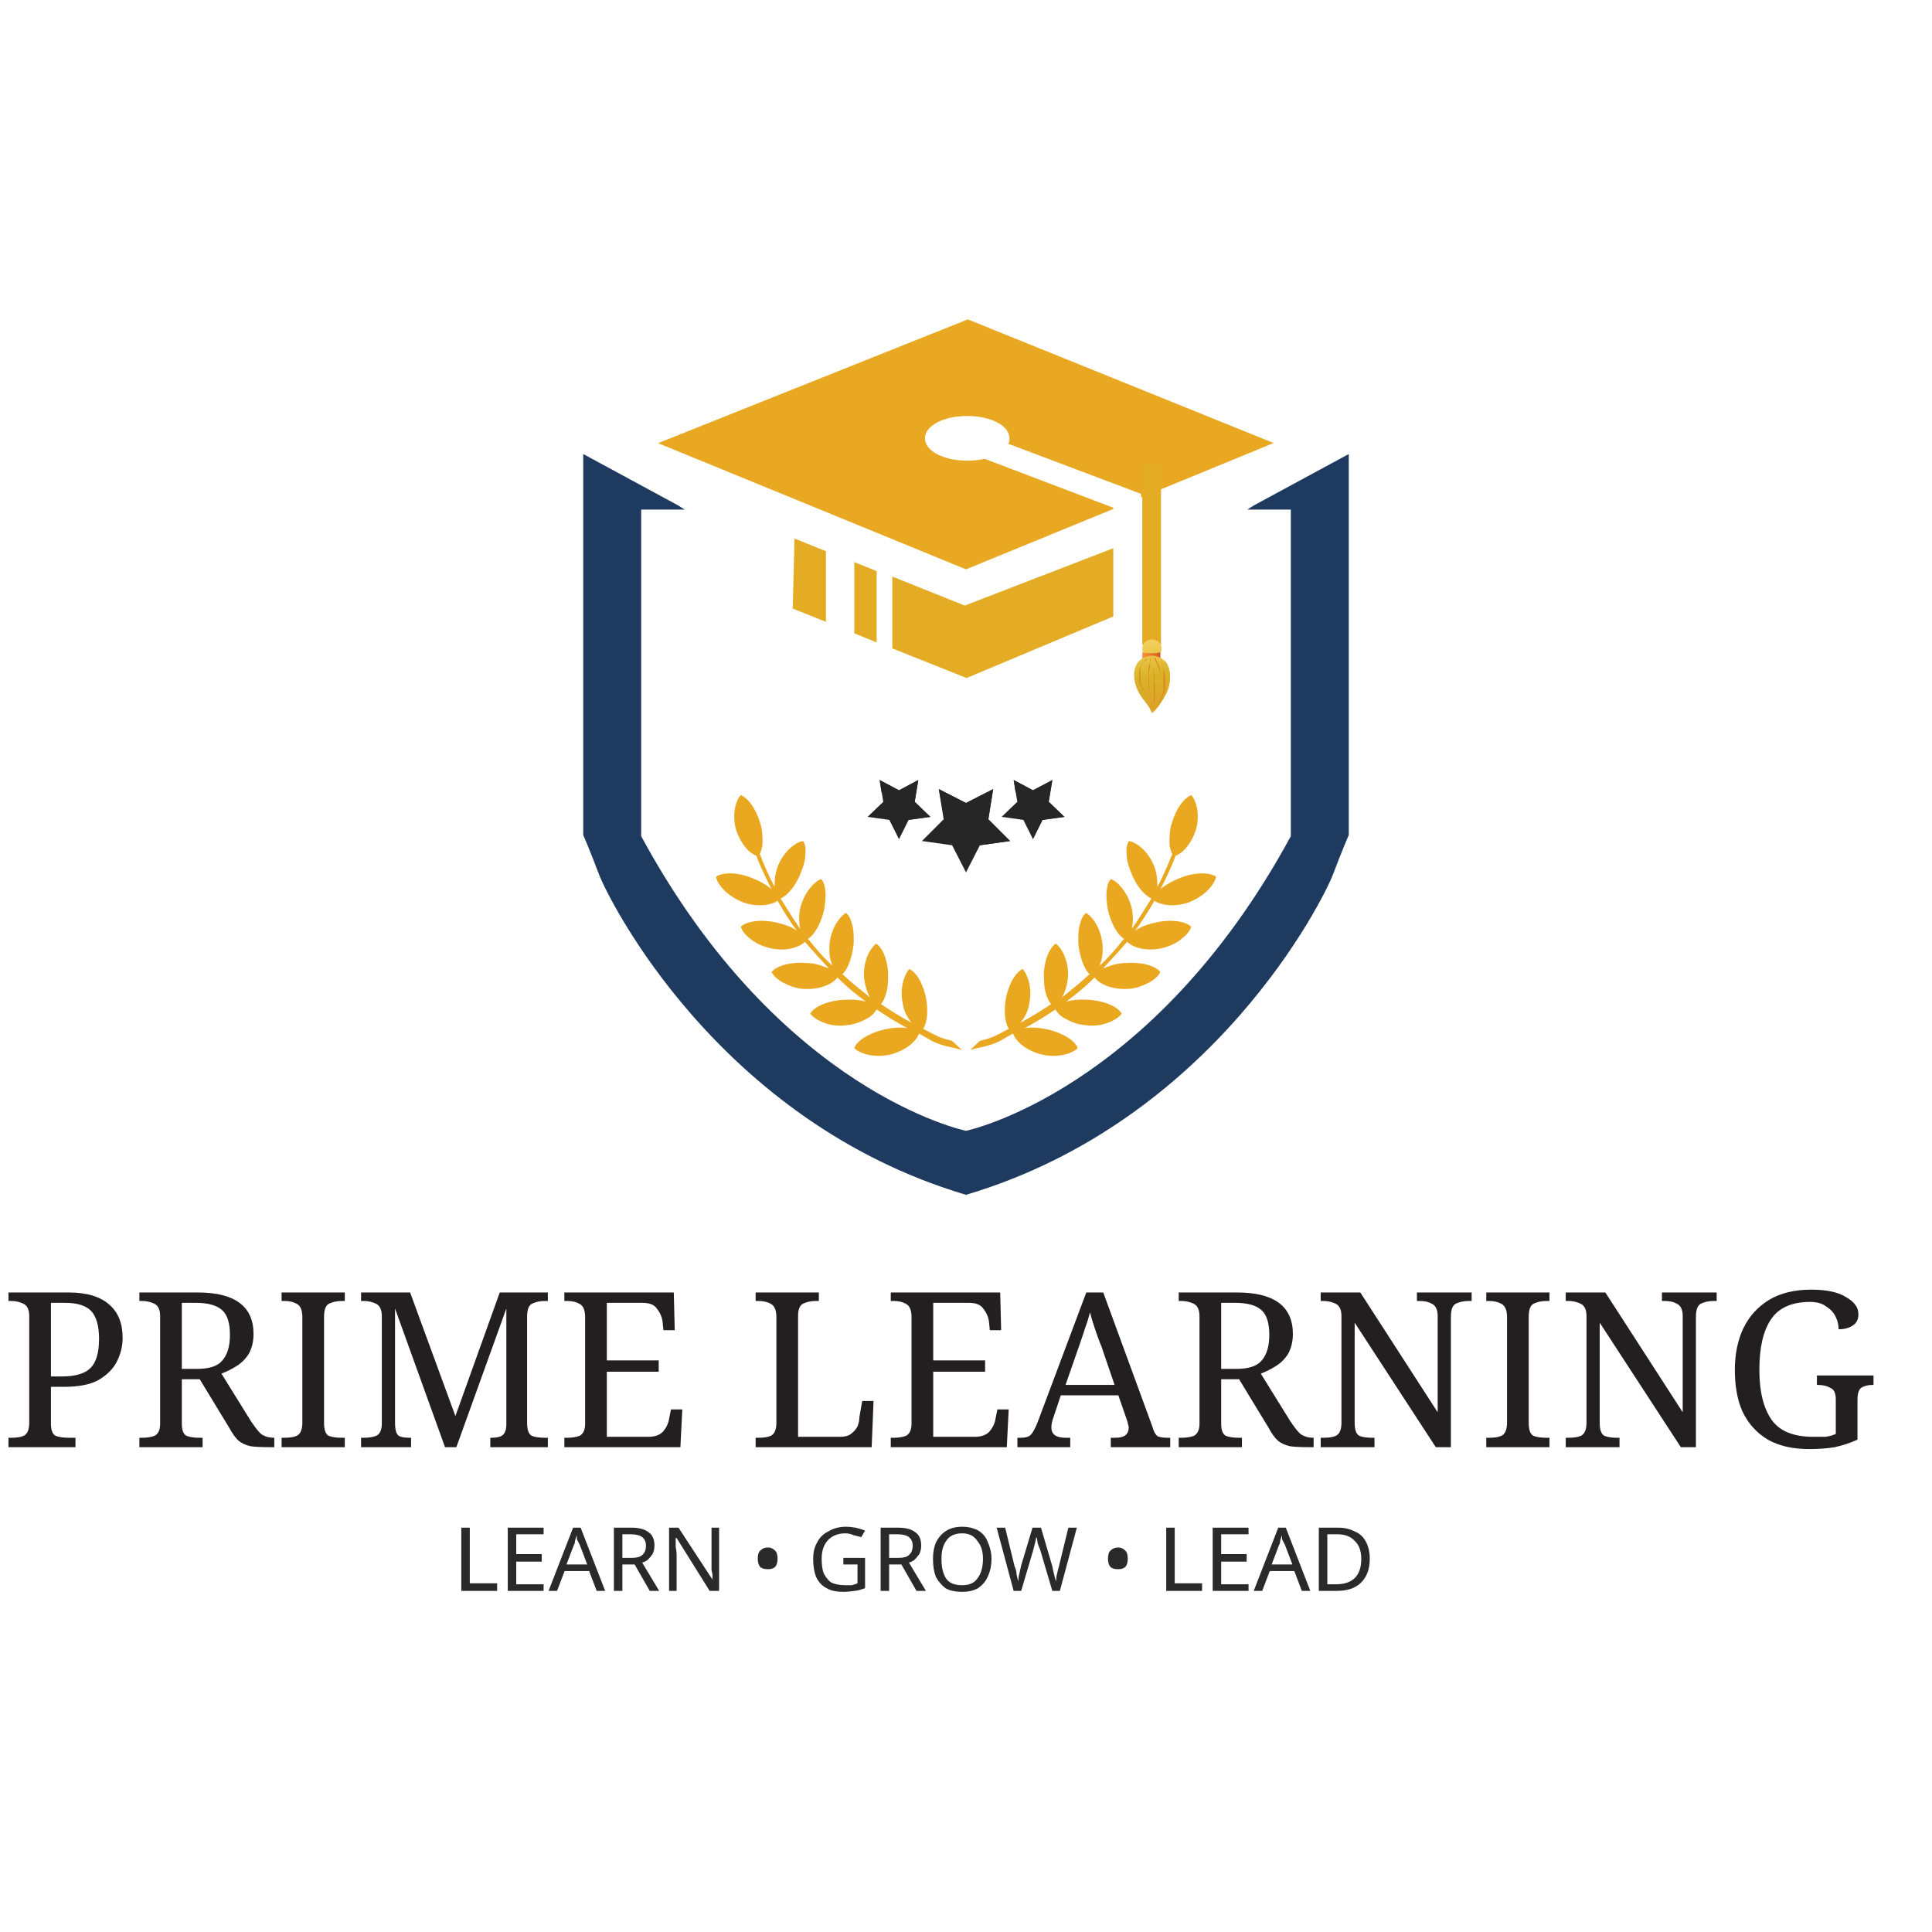
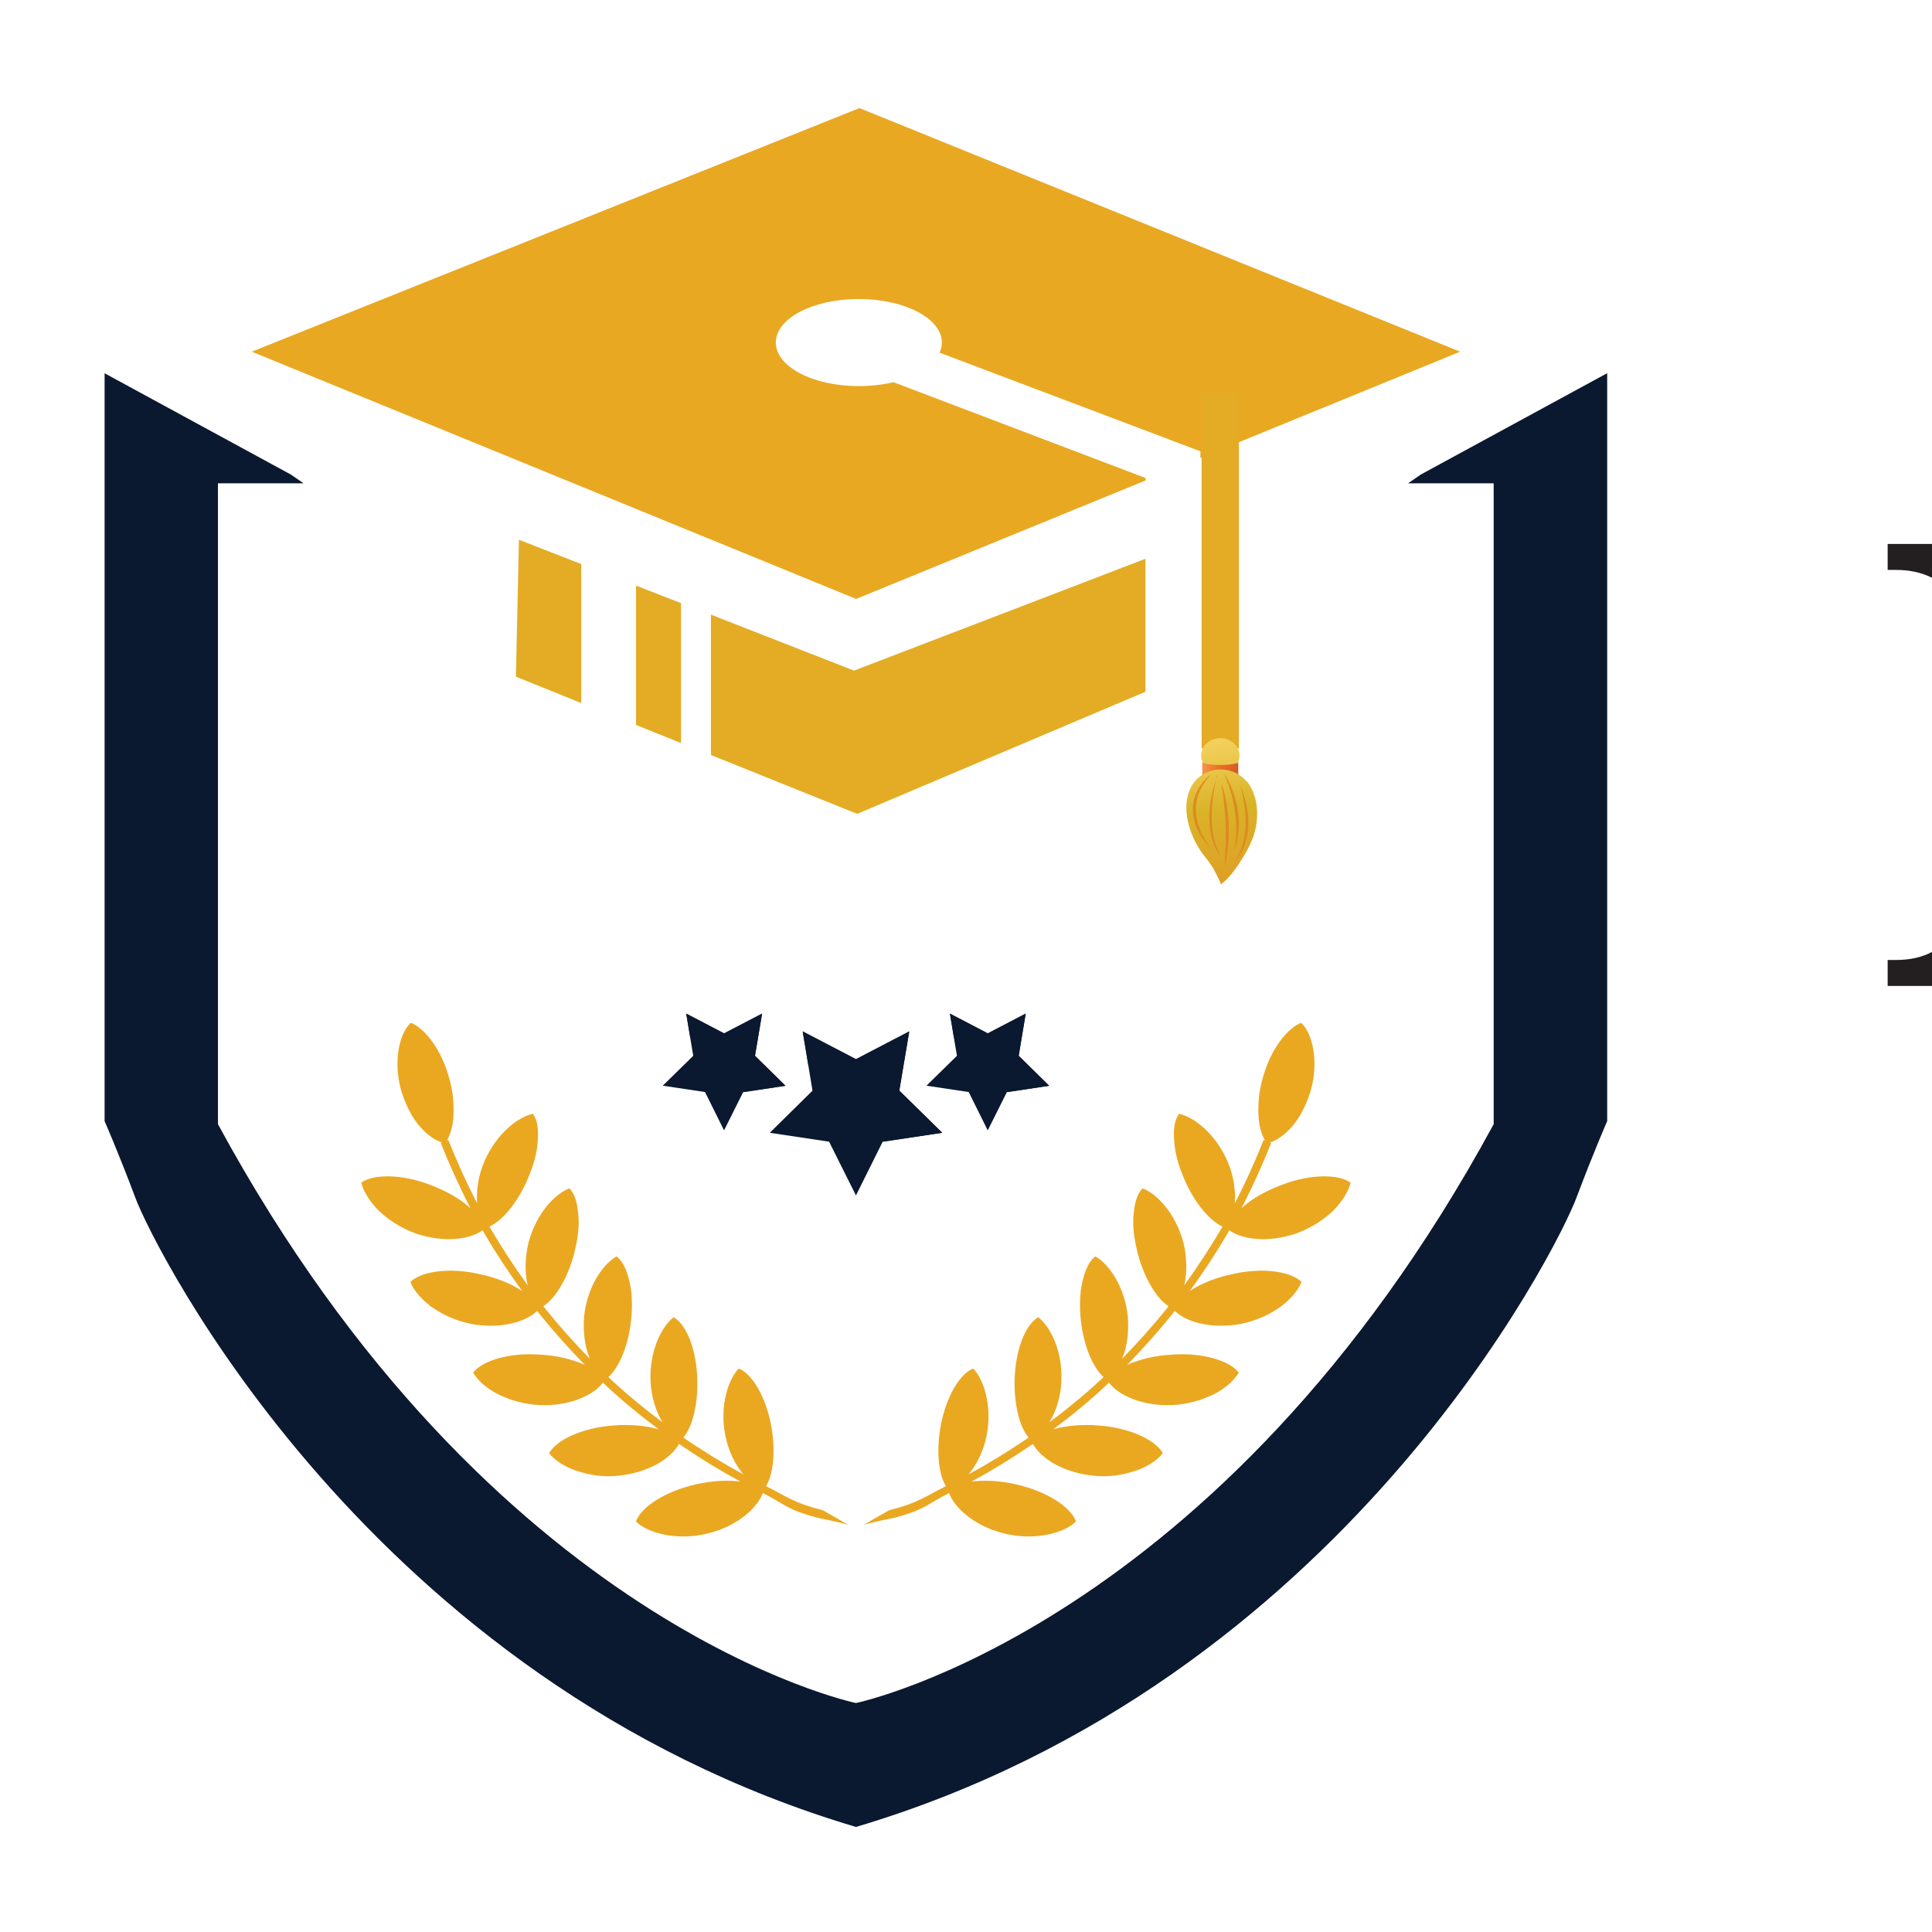
- <svg xmlns="http://www.w3.org/2000/svg" xmlns:xlink="http://www.w3.org/1999/xlink" version="1.1" viewBox="0 0 32 32">
+ <svg xmlns="http://www.w3.org/2000/svg" xmlns:xlink="http://www.w3.org/1999/xlink" version="1.1" viewBox="12 88 128 128">
  <defs>
    <style>
      .st0 {
+         fill: url(#linear-gradient2);
+       }
+ 
+       .st1, .st2 {
+         fill: #fbe8ae;
+       }
+ 
+       .st1, .st3 {
+         font-family: Georgia, Georgia;
+         font-size: 41.01px;
+       }
+ 
+       .st4, .st5 {
+         font-family: Montserrat-Regular, Montserrat;
+         font-size: 23.04px;
+       }
+ 
+       .st4, .st3 {
+         fill: #231f20;
+       }
+ 
+       .st6 {
        fill: #eaa821;
      }

-       .st1 {
+       .st7 {
+         fill: #0a192f;
+       }
+ 
+       .st8 {
        fill: url(#linear-gradient1);
      }

-       .st2 {
-         fill: #262626;
-       }
- 
-       .st3 {
-         fill: #231f20;
-         font-family: Georgia, Georgia;
-         font-size: 3.59px;
-       }
- 
-       .st4 {
-         fill: #1f3a5f;
-       }
- 
-       .st5 {
+       .st9 {
        isolation: isolate;
      }

-       .st6 {
+       .st10 {
+         fill: url(#Orange1);
+       }
+ 
+       .st5, .st11 {
+         fill: #e0b457;
+       }
+ 
+       .st12 {
        fill: #e4ab24;
      }

-       .st7 {
-         fill: #2a2a2a;
-         font-family: Montserrat-Regular, Montserrat;
-         font-size: 1.47px;
-       }
- 
-       .st8 {
+       .st13 {
+         fill: url(#linear-gradient3);
+       }
+ 
+       .st14 {
        fill: #f68c1f;
        mix-blend-mode: darken;
      }

-       .st9 {
+       .st15 {
        fill: #e9a822;
      }

-       .st10 {
+       .st16 {
+         fill: #fce9af;
+       }
+ 
+       .st17 {
        fill: url(#Orange);
      }

-       .st11 {
+       .st18 {
        fill: #e3ac24;
      }

-       .st12 {
+       .st19 {
        fill: url(#linear-gradient);
      }
    </style>
-     <linearGradient id="linear-gradient" x1="18.96" y1="10.18" x2="19.4" y2="12.29" gradientUnits="userSpaceOnUse">
+     <linearGradient id="linear-gradient" x1="91.92" y1="133.61" x2="95.38" y2="150.21" gradientUnits="userSpaceOnUse">
      <stop offset="0" stop-color="#e38b25" />
      <stop offset=".07" stop-color="#e9a73b" />
      <stop offset=".16" stop-color="#f0c452" />
      <stop offset=".21" stop-color="#f3d05b" />
      <stop offset=".32" stop-color="#e9c547" />
      <stop offset=".47" stop-color="#dab328" />
      <stop offset=".75" stop-color="#dea026" />
      <stop offset="1" stop-color="#e38b25" />
    </linearGradient>
-     <linearGradient id="Orange" x1="18.92" y1="10.86" x2="19.23" y2="10.86" gradientUnits="userSpaceOnUse">
+     <linearGradient id="Orange" x1="91.65" y1="138.98" x2="94.04" y2="138.98" gradientUnits="userSpaceOnUse">
      <stop offset="0" stop-color="#f2954d" />
      <stop offset=".5" stop-color="#eb6f24" />
      <stop offset="1" stop-color="#d15a27" />
    </linearGradient>
-     <linearGradient id="linear-gradient1" x1="18.87" y1="10.2" x2="19.31" y2="12.3" xlink:href="#linear-gradient" />
+     <linearGradient id="linear-gradient1" x1="91.28" y1="133.75" x2="94.73" y2="150.3" xlink:href="#linear-gradient" />
+     <linearGradient id="linear-gradient2" x1="778.43" y1="263.9" x2="781.9" y2="280.51" xlink:href="#linear-gradient" />
+     <linearGradient id="Orange1" data-name="Orange" x1="778.16" y1="269.27" x2="780.55" y2="269.27" xlink:href="#Orange" />
+     <linearGradient id="linear-gradient3" x1="777.79" y1="264.04" x2="781.25" y2="280.59" xlink:href="#linear-gradient" />
  </defs>
-   <g class="st5">
+   <g class="st9">
    <g id="Layer_1">
      <g>
+         <text class="st3" transform="translate(135.5 153.32)">
+           <tspan x="0" y="0">PRIME LEARNING</tspan>
+         </text>
+         <text class="st4" transform="translate(185.15 189.55)">
+           <tspan x="0" y="0">LEARN • GROW • LEAD</tspan>
+         </text>
        <g>
-           <path class="st0" d="M15.93,17.39c-.11-.03-.25-.06-.25-.06.03,0,0,0,0,0-.26-.07-.28-.12-.46-.21-.04.12-.2.27-.45.34-.27.07-.52,0-.62-.1.04-.12.24-.25.5-.31.14-.03.28-.04.38-.02-.17-.09-.33-.19-.48-.29h0s0,0,0,0c0,0-.02-.01-.03-.02h0s0,0,0,0c-.03.05-.08.11-.16.15-.09.05-.2.1-.34.11-.14.02-.27,0-.37-.04-.11-.04-.18-.09-.23-.15.06-.11.27-.21.54-.23.15-.01.28,0,.38.03-.16-.12-.31-.24-.45-.38,0,0-.01-.01-.02-.02-.07.1-.27.2-.53.19-.14,0-.26-.05-.36-.1-.1-.05-.17-.12-.2-.18.08-.1.3-.17.57-.15.14,0,.25.04.35.08,0,0,.02,0,.03.01-.13-.14-.26-.28-.38-.42h0s0,0,0,0c0,0-.01-.01-.02-.02h0s0,0,0,0c-.09.09-.3.16-.55.11-.14-.03-.25-.08-.34-.15-.09-.07-.15-.14-.17-.21.09-.09.33-.13.59-.07.13.03.25.07.33.13,0,0,.02.01.02.02-.12-.16-.22-.32-.32-.49,0,0,0-.01-.01-.02-.1.07-.32.11-.56.03-.13-.05-.24-.12-.32-.2-.08-.08-.13-.16-.14-.23.1-.07.34-.08.59.02.13.05.23.11.31.17,0,0,.01.01.02.02-.09-.18-.18-.36-.25-.55h.01c-.05-.02-.12-.06-.18-.13-.07-.08-.13-.19-.17-.31-.07-.26,0-.49.08-.57.12.05.25.22.32.46.04.12.04.23.04.33,0,.08-.03.15-.05.2h.01c.07.18.15.36.24.53,0,0,0-.01,0-.02,0-.1.01-.22.06-.34.1-.24.29-.38.41-.4.03.04.05.11.04.2,0,.09-.02.19-.07.31-.08.22-.22.39-.34.44,0,0,0,.01.01.02.1.16.2.32.31.48,0,0,0-.01,0-.02-.02-.1-.02-.22.01-.34.07-.25.23-.42.34-.46.04.04.06.1.07.19.01.09,0,.2-.02.32-.05.22-.16.42-.27.48,0,0,.01.01.02.02.12.15.24.29.38.42,0,0,0-.01,0-.02-.04-.09-.05-.21-.04-.34.03-.26.16-.44.27-.51.04.03.08.09.1.18.03.08.03.19.03.32-.02.23-.1.44-.19.52,0,0,.01,0,.02.01.14.13.29.25.44.37-.05-.09-.09-.21-.1-.35-.01-.26.1-.46.2-.54.09.05.18.22.2.47,0,.12,0,.25-.03.34-.02.08-.05.15-.09.19,0,0,.02.01.03.02.15.1.31.2.48.29-.07-.08-.13-.19-.15-.33-.05-.25.03-.47.11-.56.1.04.21.2.27.44.05.23.03.45-.04.55.18.09.23.14.48.2" />
-           <path class="st0" d="M16.07,17.39c.11-.03.25-.06.25-.06-.03,0,0,0,0,0,.26-.07.28-.12.46-.21.04.12.2.27.45.34.27.07.52,0,.62-.1-.04-.12-.24-.25-.5-.31-.14-.03-.28-.04-.38-.02.17-.09.33-.19.48-.29h0s0,0,0,0c0,0,.02-.01.03-.02h0s0,0,0,0c.03.05.08.11.16.15.09.05.2.1.34.11.14.02.27,0,.37-.04.11-.04.18-.09.23-.15-.06-.11-.27-.21-.54-.23-.15-.01-.28,0-.38.03.16-.12.31-.24.45-.38,0,0,.01-.01.02-.02.07.1.27.2.53.19.14,0,.26-.05.36-.1.1-.05.17-.12.2-.18-.08-.1-.3-.17-.57-.15-.14,0-.25.04-.35.08,0,0-.02,0-.03.01.13-.14.26-.28.38-.42h0s0,0,0,0c0,0,.01-.01.02-.02h0s0,0,0,0c.09.09.3.16.55.11.14-.03.25-.08.34-.15.09-.07.15-.14.17-.21-.09-.09-.33-.13-.59-.07-.13.03-.25.07-.33.13,0,0-.02.01-.02.02.12-.16.22-.32.32-.49,0,0,0-.01.01-.02.1.07.32.11.56.03.13-.05.24-.12.32-.2.08-.08.13-.16.14-.23-.1-.07-.34-.08-.59.02-.13.05-.23.11-.31.17,0,0-.01.01-.02.02.09-.18.18-.36.25-.55h-.01c.05-.02.12-.06.18-.13.07-.08.13-.19.17-.31.07-.26,0-.49-.08-.57-.12.05-.25.22-.32.46-.04.12-.04.23-.04.33,0,.08.03.15.05.2h-.01c-.07.18-.15.36-.24.53,0,0,0-.01,0-.02,0-.1-.01-.22-.06-.34-.1-.24-.29-.38-.41-.4-.03.04-.05.11-.04.2,0,.09.02.19.07.31.08.22.22.39.34.44,0,0,0,.01-.01.02-.1.16-.2.32-.31.48,0,0,0-.01,0-.02.02-.1.02-.22-.01-.34-.07-.25-.23-.42-.34-.46-.04.04-.06.1-.07.19-.01.09,0,.2.02.32.05.22.16.42.27.48,0,0-.01.01-.02.02-.12.15-.24.29-.38.42,0,0,0-.01,0-.02.04-.09.05-.21.04-.34-.03-.26-.16-.44-.27-.51-.04.03-.08.09-.1.18-.03.08-.03.19-.03.32.02.23.1.44.19.52,0,0-.01,0-.02.01-.14.13-.29.25-.44.37.05-.09.09-.21.1-.35.01-.26-.1-.46-.2-.54-.09.05-.18.22-.2.47,0,.12,0,.25.03.34.02.08.05.15.09.19,0,0-.02.01-.03.02-.15.1-.31.2-.48.29.07-.08.13-.19.15-.33.05-.25-.03-.47-.11-.56-.1.04-.21.2-.27.44-.05.23-.03.45.04.55-.18.09-.23.14-.48.2" />
+           <g>
+             <g>
+               <path class="st6" d="M68.18,189.01c-.89-.23-1.99-.45-1.99-.45.25.06-.07,0,0,0-2.07-.53-2.22-.93-3.65-1.64-.33.92-1.59,2.14-3.55,2.65-2.11.56-4.11-.01-4.86-.77.35-.94,1.87-1.97,3.94-2.45,1.13-.26,2.16-.3,2.99-.19-1.31-.71-2.58-1.48-3.81-2.32h0s-.02-.01-.03-.02c-.07-.05-.14-.09-.21-.14h0s-.01-.02-.02-.02c-.22.4-.63.83-1.23,1.21-.68.42-1.59.76-2.68.89-1.1.14-2.09-.05-2.93-.33-.83-.28-1.44-.74-1.77-1.15.48-.87,2.15-1.68,4.26-1.84,1.16-.09,2.19.02,2.99.25-1.23-.92-2.43-1.9-3.55-2.96-.04-.04-.09-.08-.13-.13-.59.79-2.12,1.57-4.17,1.49-1.09-.04-2.06-.36-2.85-.75-.77-.41-1.32-.94-1.58-1.4.6-.79,2.39-1.35,4.48-1.19,1.07.06,1.99.3,2.72.59.07.03.13.06.2.09-1.04-1.06-2.03-2.17-2.97-3.33h0s-.04-.04-.05-.07c-.04-.05-.09-.1-.13-.16h0s0-.02-.01-.02c-.7.69-2.33,1.23-4.35.87-1.06-.21-1.99-.66-2.7-1.17-.69-.53-1.17-1.13-1.35-1.62.71-.69,2.57-.99,4.61-.51,1.05.22,1.93.58,2.6.99.07.04.13.08.2.13-.91-1.25-1.76-2.54-2.54-3.87-.03-.05-.06-.11-.09-.16-.8.58-2.49.87-4.43.21-1.01-.37-1.87-.94-2.5-1.56-.6-.63-.99-1.29-1.1-1.81.8-.57,2.69-.59,4.64.18.99.38,1.83.86,2.42,1.37.06.05.11.1.17.15-.73-1.41-1.38-2.85-1.97-4.33l.08-.03c-.43-.13-.91-.45-1.38-.96-.55-.59-1-1.45-1.32-2.47-.57-2.06-.07-3.86.64-4.5.91.37,2,1.72,2.52,3.6.29.94.34,1.85.3,2.61-.04.65-.2,1.2-.43,1.59l.09-.04c.57,1.44,1.21,2.85,1.92,4.23,0-.06-.02-.1-.02-.16-.03-.79.09-1.71.49-2.64.82-1.88,2.25-2.95,3.21-3.16.25.32.38.87.34,1.57-.02.69-.17,1.53-.56,2.46-.65,1.69-1.75,3.04-2.65,3.44.03.05.05.1.08.15.76,1.29,1.58,2.54,2.46,3.76-.01-.05-.03-.09-.04-.14-.16-.77-.15-1.71.08-2.69.53-1.99,1.79-3.26,2.71-3.61.29.28.5.81.57,1.51.1.68.05,1.54-.18,2.51-.39,1.76-1.28,3.26-2.11,3.79.04.05.08.11.13.17.93,1.15,1.91,2.25,2.95,3.31-.02-.05-.04-.09-.06-.14-.28-.73-.4-1.67-.32-2.67.22-2.04,1.29-3.49,2.15-3.97.33.24.61.73.79,1.41.2.66.27,1.53.2,2.51-.13,1.81-.79,3.42-1.53,4.07.04.04.08.08.12.12,1.1,1.03,2.26,1.98,3.46,2.88-.42-.7-.74-1.64-.79-2.72-.09-2.04.76-3.65,1.53-4.24.71.39,1.41,1.76,1.55,3.73.07.98-.02,1.93-.21,2.71-.16.66-.41,1.19-.7,1.53.07.05.14.1.22.15,1.21.82,2.47,1.59,3.76,2.29-.53-.63-.99-1.52-1.2-2.59-.39-1.99.22-3.73.89-4.42.76.28,1.65,1.54,2.09,3.46.39,1.8.24,3.5-.28,4.33,1.4.69,1.79,1.1,3.77,1.6" />
+               <path class="st6" d="M66.55,188.04" />
+             </g>
+             <g>
+               <path class="st6" d="M69.24,189.01c.89-.23,1.99-.45,1.99-.45-.25.06.07,0,0,0,2.07-.53,2.22-.93,3.65-1.64.33.92,1.59,2.14,3.55,2.65,2.11.56,4.11-.01,4.86-.77-.35-.94-1.87-1.97-3.94-2.45-1.13-.26-2.16-.3-2.99-.19,1.31-.71,2.58-1.48,3.81-2.32h0s.02-.01.03-.02c.07-.05.14-.09.21-.14h0s.01-.02.02-.02c.22.4.63.83,1.23,1.21.68.42,1.59.76,2.68.89,1.1.14,2.09-.05,2.93-.33.83-.28,1.44-.74,1.77-1.15-.48-.87-2.15-1.68-4.26-1.84-1.16-.09-2.19.02-2.99.25,1.23-.92,2.43-1.9,3.55-2.96.04-.04.09-.08.13-.13.59.79,2.12,1.57,4.17,1.49,1.09-.04,2.06-.36,2.85-.75.77-.41,1.32-.94,1.58-1.4-.6-.79-2.39-1.35-4.48-1.19-1.07.06-1.99.3-2.72.59-.07.03-.13.06-.2.09,1.04-1.06,2.03-2.17,2.97-3.33h0s.04-.04.05-.07c.04-.05.09-.1.13-.16h0s0-.02.01-.02c.7.69,2.33,1.23,4.35.87,1.06-.21,1.99-.66,2.7-1.17.69-.53,1.17-1.13,1.35-1.62-.71-.69-2.57-.99-4.61-.51-1.05.22-1.93.58-2.6.99-.07.04-.13.08-.2.13.91-1.25,1.76-2.54,2.54-3.87.03-.05.06-.11.09-.16.8.58,2.49.87,4.43.21,1.01-.37,1.87-.94,2.5-1.56.6-.63.99-1.29,1.1-1.81-.8-.57-2.69-.59-4.64.18-.99.38-1.83.86-2.42,1.37-.06.05-.11.1-.17.15.73-1.41,1.38-2.85,1.97-4.33l-.08-.03c.43-.13.91-.45,1.38-.96.55-.59,1-1.45,1.32-2.47.57-2.06.07-3.86-.64-4.5-.91.37-2,1.72-2.52,3.6-.29.94-.34,1.85-.3,2.61.04.65.2,1.2.43,1.59l-.09-.04c-.57,1.44-1.21,2.85-1.92,4.23,0-.06.02-.1.02-.16.03-.79-.09-1.71-.49-2.64-.82-1.88-2.25-2.95-3.21-3.16-.25.32-.38.87-.34,1.57.02.69.17,1.53.56,2.46.65,1.69,1.75,3.04,2.65,3.44-.03.05-.05.1-.08.15-.76,1.29-1.58,2.54-2.46,3.76.01-.05.03-.09.04-.14.16-.77.15-1.71-.08-2.69-.53-1.99-1.79-3.26-2.71-3.61-.29.28-.5.81-.57,1.51-.1.68-.05,1.54.18,2.51.39,1.76,1.28,3.26,2.11,3.79-.04.05-.08.11-.13.17-.93,1.15-1.91,2.25-2.95,3.31.02-.05.04-.09.06-.14.28-.73.4-1.67.32-2.67-.22-2.04-1.29-3.49-2.15-3.97-.33.24-.61.73-.79,1.41-.2.66-.27,1.53-.2,2.51.13,1.81.79,3.42,1.53,4.07-.04.04-.08.08-.12.12-1.1,1.03-2.26,1.98-3.46,2.88.42-.7.74-1.64.79-2.72.09-2.04-.76-3.65-1.53-4.24-.71.39-1.41,1.76-1.55,3.73-.07.98.02,1.93.21,2.71.16.66.41,1.19.7,1.53-.07.05-.14.1-.22.15-1.21.82-2.47,1.59-3.76,2.29.53-.63.99-1.52,1.2-2.59.39-1.99-.22-3.73-.89-4.42-.76.28-1.65,1.54-2.09,3.46-.39,1.8-.24,3.5.28,4.33-1.4.69-1.79,1.1-3.77,1.6" />
+               <path class="st6" d="M70.86,188.04" />
+             </g>
+           </g>
+           <g>
+             <polygon class="st18" points="46.38 123.76 50.51 125.37 50.51 134.58 46.18 132.83 46.38 123.76" />
+             <polygon class="st18" points="54.14 126.8 57.12 127.96 57.12 137.23 54.14 136.03 54.14 126.8" />
+             <polygon class="st18" points="87.89 125.02 87.89 133.83 68.79 141.92 59.1 138.02 59.1 128.72 68.58 132.43 87.89 125.02" />
+             <path class="st15" d="M108.74,111.3l-39.8-16.14-40.26,16.14,40.04,16.38,19.18-7.85v-.16l-16.71-6.35c-.7.17-1.48.26-2.3.26-3.04,0-5.49-1.29-5.49-2.89s2.46-2.88,5.49-2.88,5.51,1.28,5.51,2.88c0,.24-.05.46-.16.67l17.29,6.54v.44l17.21-7.04Z" />
+             <rect class="st12" x="91.61" y="114.01" width="2.47" height="23.58" />
+             <g>
+               <path class="st19" d="M94.12,138.06c0,.64-.57,1.16-1.27,1.16s-1.27-.52-1.27-1.16.57-1.16,1.27-1.16,1.27.52,1.27,1.16Z" />
+               <path class="st17" d="M92.85,138.68c-1,0-1.2-.17-1.2-.17v.94h2.39v-.94s-.19.17-1.19.17Z" />
+               <path class="st8" d="M94.59,139.77c-.4-.49-1.04-.79-1.71-.79-.75,0-1.46.37-1.85.96-.94,1.45-.2,3.61.83,4.86.06.07.12.15.18.23.01.02.03.04.04.06.04.06.09.12.13.18.01.02.02.03.03.05.04.07.09.14.13.2,0,0,0,.02.01.02.05.08.09.15.13.23.16.3.29.58.39.82.6-.47,1.02-1.09,1.41-1.72.41-.66.76-1.34.9-2.1.36-1.99-.62-3.03-.62-3.02Z" />
+               <path class="st14" d="M92.2,139.36s-.06.06-.16.18c-.1.11-.23.29-.36.5-.07.11-.13.23-.19.36-.03.07-.05.14-.08.2-.03.07-.06.14-.07.22-.02.07-.04.15-.06.23-.01.08-.02.16-.03.24l-.02.12v.12s0,.24,0,.24c.01.16.03.33.06.48.05.16.07.31.12.46.06.14.11.29.16.42.06.13.13.25.19.36.03.06.06.11.09.16.03.05.06.1.09.14.06.09.11.16.15.23.08.13.13.2.13.2,0,0-.06-.07-.16-.18-.05-.06-.11-.13-.18-.21-.03-.04-.07-.08-.11-.13-.03-.05-.07-.1-.1-.16-.07-.11-.15-.23-.23-.36-.06-.13-.13-.28-.2-.43-.06-.15-.1-.31-.14-.48-.03-.17-.05-.34-.07-.51v-.26s.01-.13.01-.13l.02-.13c.01-.08.03-.17.04-.25.03-.08.05-.16.07-.24.02-.08.05-.15.09-.22.03-.07.06-.14.1-.21.08-.13.15-.25.23-.36.07-.11.16-.2.23-.28.07-.08.14-.14.2-.2.11-.1.19-.15.19-.15Z" />
+               <path class="st14" d="M92.63,139.36s-.02.09-.05.24c-.02.08-.04.17-.06.27-.02.11-.04.23-.07.36-.05.26-.09.57-.12.9-.02.16-.03.33-.04.51-.02.17-.01.35-.01.52,0,.18.01.35.02.52.02.17.03.34.06.5.04.16.05.32.09.46.04.14.08.28.12.41.05.12.1.24.14.34.04.1.1.18.13.25.08.14.12.22.12.22,0,0-.06-.07-.15-.2-.04-.07-.11-.14-.16-.24-.05-.1-.11-.21-.17-.33-.05-.13-.1-.26-.15-.41-.05-.15-.08-.31-.12-.47-.03-.17-.05-.34-.07-.51,0-.18-.02-.36-.02-.53,0-.18,0-.36.02-.53.01-.18.03-.35.06-.51.02-.17.06-.33.09-.48.03-.15.07-.29.1-.42.07-.26.14-.47.19-.62.05-.15.09-.23.09-.23Z" />
+               <path class="st14" d="M92.94,139.99s.03.08.08.23c.04.15.11.35.16.61.03.13.05.26.08.41.02.15.05.3.07.46.04.32.07.66.08,1.01,0,.17,0,.34,0,.51,0,.17-.01.34-.02.5,0,.16-.03.32-.04.46-.01.15-.03.29-.05.41-.03.26-.09.47-.12.61-.04.15-.06.23-.06.23,0,0,0-.09.02-.24,0-.07.02-.17.02-.27,0-.1.01-.22.02-.35,0-.13.02-.27.02-.41,0-.15.01-.3.01-.46,0-.16,0-.33,0-.49,0-.17,0-.34-.01-.51,0-.34-.03-.68-.06-1-.03-.32-.05-.62-.09-.87-.03-.25-.06-.47-.09-.62-.03-.15-.04-.23-.04-.23Z" />
+               <path class="st14" d="M93.13,139.3s.05.07.12.19c.07.13.18.31.27.53.1.23.2.49.29.79.04.15.09.3.12.46.03.16.07.32.09.48.03.16.04.32.05.48.02.16.01.32,0,.47,0,.15-.01.3-.03.44,0,.07-.01.14-.02.2-.01.06-.02.13-.03.19-.02.12-.04.23-.07.33-.03.1-.05.18-.07.25-.04.14-.07.21-.07.21,0,0,.01-.08.03-.22.01-.07.02-.15.04-.25,0-.1.02-.21.03-.33,0-.06.01-.12.02-.19,0-.06,0-.13,0-.2,0-.14,0-.28,0-.43,0-.15,0-.3-.03-.46-.01-.16-.03-.32-.05-.47-.02-.16-.05-.32-.08-.47-.03-.16-.07-.31-.1-.45-.04-.14-.07-.29-.11-.42-.04-.13-.08-.26-.12-.37-.08-.23-.15-.42-.2-.55-.05-.13-.09-.21-.09-.21Z" />
+               <path class="st14" d="M94.12,139.99s.16.3.31.78c.03.12.08.25.11.39.04.14.07.29.09.44.03.15.04.32.06.48.01.16.02.33.02.5-.01.17,0,.33-.04.5-.02.16-.04.33-.09.48-.04.15-.07.3-.13.44-.06.13-.09.27-.16.38-.06.11-.12.21-.17.3-.06.09-.12.16-.16.22-.09.12-.14.19-.14.19,0,0,.04-.07.11-.2.04-.06.08-.14.13-.23.04-.09.08-.2.13-.31.06-.11.08-.24.13-.38.05-.13.07-.28.1-.43.04-.15.05-.31.07-.46.02-.16.02-.32.03-.48,0-.16,0-.33,0-.49-.02-.16-.02-.32-.04-.47-.02-.15-.04-.3-.06-.44-.02-.14-.05-.27-.07-.39-.06-.24-.1-.44-.14-.58-.04-.14-.06-.22-.06-.22Z" />
+             </g>
+           </g>
+           <path class="st7" d="M118.48,112.73v49.55s-.86,1.95-2.04,5.08c-1.16,3.14-15.45,32.09-47.73,41.68-32.29-9.59-46.58-38.54-47.74-41.68-1.18-3.14-2.04-5.08-2.04-5.08v-49.55l12.34,6.71.84.58h-5.67v42.46c18.1,33.36,42.27,38.35,42.27,38.35,0,0,24.15-4.99,42.25-38.35v-42.46h-5.67l.84-.58,12.34-6.71Z" />
+           <g>
+             <g>
+               <polygon class="st7" points="68.71 167.2 70.48 163.64 74.42 163.05 71.58 160.26 72.24 156.33 68.71 158.17 65.18 156.33 65.83 160.26 63 163.05 66.93 163.64 68.71 167.2" />
+               <path class="st7" d="M71.58,160.26l.66-3.92-3.53,1.84-3.53-1.84.37,2.2s5.67-.5,4.94,5.1l3.94-.59-2.84-2.79Z" />
+             </g>
+             <g>
+               <polygon class="st7" points="59.97 162.89 61.24 160.35 64.04 159.93 62.02 157.95 62.49 155.15 59.97 156.46 57.46 155.15 57.93 157.95 55.91 159.93 58.71 160.35 59.97 162.89" />
+               <path class="st7" d="M62.02,157.95l.47-2.79-2.51,1.31-2.51-1.31.26,1.57s4.03-.35,3.51,3.63l2.8-.42-2.02-1.99Z" />
+             </g>
+             <g>
+               <polygon class="st7" points="77.44 162.89 78.71 160.35 81.51 159.93 79.49 157.95 79.95 155.15 77.44 156.46 74.93 155.15 75.4 157.95 73.38 159.93 76.18 160.35 77.44 162.89" />
+               <path class="st7" d="M79.49,157.95l.47-2.79-2.51,1.31-2.51-1.31.26,1.57s4.03-.35,3.51,3.63l2.8-.42-2.02-1.99Z" />
+             </g>
+           </g>
        </g>
+       </g>
+       <g>
+         <rect class="st7" x="669.15" y="192.9" width="549.35" height="173.61" />
+         <text class="st1" transform="translate(822.01 283.61)">
+           <tspan x="0" y="0">PRIME LEARNING</tspan>
+         </text>
+         <text class="st5" transform="translate(871.66 319.84)">
+           <tspan x="0" y="0">LEARN • GROW • LEAD</tspan>
+         </text>
        <g>
-           <polygon class="st11" points="13.16 8.92 13.68 9.13 13.68 10.3 13.13 10.08 13.16 8.92" />
-           <polygon class="st11" points="14.15 9.31 14.52 9.46 14.52 10.64 14.15 10.49 14.15 9.31" />
-           <polygon class="st11" points="18.44 9.08 18.44 10.21 16.01 11.23 14.78 10.74 14.78 9.55 15.98 10.03 18.44 9.08" />
-           <path class="st9" d="M21.1,7.34l-5.07-2.05-5.13,2.05,5.1,2.09,2.44-1v-.02l-2.13-.81c-.09.02-.19.03-.29.03-.39,0-.7-.16-.7-.37s.31-.37.7-.37.7.16.7.37c0,.03,0,.06-.02.09l2.2.83v.06l2.19-.9Z" />
-           <rect class="st6" x="18.92" y="7.68" width=".31" height="3" />
-           <g>
-             <path class="st12" d="M19.24,10.74c0,.08-.07.15-.16.15s-.16-.07-.16-.15.07-.15.16-.15.16.07.16.15Z" />
-             <path class="st10" d="M19.07,10.82c-.13,0-.15-.02-.15-.02v.12h.3v-.12s-.02.02-.15.02Z" />
-             <path class="st1" d="M19.3,10.96c-.05-.06-.13-.1-.22-.1-.1,0-.19.05-.24.12-.12.18-.03.46.11.62,0,0,.02.02.02.03,0,0,0,0,0,0,0,0,.01.02.02.02,0,0,0,0,0,0,0,0,.01.02.02.03,0,0,0,0,0,0,0,0,.01.02.02.03.02.04.04.07.05.1.08-.06.13-.14.18-.22.05-.08.1-.17.11-.27.05-.25-.08-.39-.08-.38Z" />
-             <path class="st8" d="M18.99,10.91s0,0-.02.02c-.01.01-.03.04-.05.06,0,.01-.02.03-.02.05,0,0,0,.02-.01.03,0,0,0,.02,0,.03,0,0,0,.02,0,.03,0,0,0,.02,0,.03v.02s0,.02,0,.02v.03s0,.04,0,.06c0,.02,0,.04.02.06,0,.02.01.04.02.05,0,.02.02.03.02.05,0,0,0,.01.01.02,0,0,0,.01.01.02,0,.01.01.02.02.03.01.02.02.03.02.03,0,0,0,0-.02-.02,0,0-.01-.02-.02-.03,0,0,0-.01-.01-.02,0,0,0-.01-.01-.02,0-.01-.02-.03-.03-.05,0-.02-.02-.04-.03-.05,0-.02-.01-.04-.02-.06,0-.02,0-.04,0-.06v-.03s0-.02,0-.02v-.02s0-.02,0-.03c0-.01,0-.02,0-.03,0,0,0-.02.01-.03,0,0,0-.02.01-.03,0-.02.02-.03.03-.05,0-.01.02-.03.03-.04,0,0,.02-.02.03-.02.01-.01.02-.02.02-.02Z" />
-             <path class="st8" d="M19.05,10.91s0,.01,0,.03c0,0,0,.02,0,.03,0,.01,0,.03,0,.05,0,.03-.01.07-.02.11,0,.02,0,.04,0,.06,0,.02,0,.04,0,.07,0,.02,0,.04,0,.07,0,.02,0,.04,0,.06,0,.02,0,.04.01.06,0,.02,0,.04.02.05,0,.02.01.03.02.04,0,.01.01.02.02.03,0,.02.02.03.02.03,0,0,0,0-.02-.03,0,0-.01-.02-.02-.03,0-.01-.01-.03-.02-.04,0-.02-.01-.03-.02-.05,0-.02-.01-.04-.02-.06,0-.02,0-.04,0-.07,0-.02,0-.05,0-.07,0-.02,0-.05,0-.07,0-.02,0-.04,0-.07,0-.02,0-.04.01-.06,0-.02,0-.04.01-.05,0-.03.02-.06.02-.08,0-.02.01-.03.01-.03Z" />
-             <path class="st8" d="M19.09,10.99s0,.01,0,.03c0,.02.01.04.02.08,0,.02,0,.03.01.05,0,.02,0,.04,0,.06,0,.04,0,.08.01.13,0,.02,0,.04,0,.07,0,.02,0,.04,0,.06,0,.02,0,.04,0,.06,0,.02,0,.04,0,.05,0,.03-.01.06-.02.08,0,.02,0,.03,0,.03,0,0,0-.01,0-.03,0,0,0-.02,0-.03,0-.01,0-.03,0-.04,0-.02,0-.03,0-.05,0-.02,0-.04,0-.06,0-.02,0-.04,0-.06,0-.02,0-.04,0-.06,0-.04,0-.09,0-.13,0-.04,0-.08-.01-.11,0-.03,0-.06-.01-.08,0-.02,0-.03,0-.03Z" />
-             <path class="st8" d="M19.11,10.9s0,0,.02.02c0,.02.02.04.03.07.01.03.03.06.04.1,0,.02.01.04.02.06,0,.02,0,.04.01.06,0,.02,0,.04,0,.06,0,.02,0,.04,0,.06,0,.02,0,.04,0,.06,0,0,0,.02,0,.03,0,0,0,.02,0,.02,0,.02,0,.03,0,.04,0,.01,0,.02,0,.03,0,.02,0,.03,0,.03,0,0,0-.01,0-.03,0,0,0-.02,0-.03,0-.01,0-.03,0-.04,0,0,0-.02,0-.02,0,0,0-.02,0-.03,0-.02,0-.04,0-.05,0-.02,0-.04,0-.06,0-.02,0-.04,0-.06,0-.02,0-.04-.01-.06,0-.02,0-.04-.01-.06,0-.02,0-.04-.01-.05,0-.02,0-.03-.02-.05-.01-.03-.02-.05-.03-.07,0-.02-.01-.03-.01-.03Z" />
-             <path class="st8" d="M19.24,10.99s.02.04.04.1c0,.02,0,.03.01.05,0,.02,0,.04.01.06,0,.02,0,.04,0,.06,0,.02,0,.04,0,.06,0,.02,0,.04,0,.06,0,.02,0,.04-.01.06,0,.02,0,.04-.02.06,0,.02-.01.03-.02.05,0,.01-.02.03-.02.04,0,.01-.01.02-.02.03-.01.02-.02.02-.02.02,0,0,0,0,.01-.03,0,0,.01-.02.02-.03,0-.01.01-.03.02-.04,0-.01.01-.03.02-.05,0-.02,0-.04.01-.05,0-.02,0-.04,0-.06,0-.02,0-.04,0-.06,0-.02,0-.04,0-.06,0-.02,0-.04,0-.06,0-.02,0-.04,0-.06,0-.02,0-.03,0-.05,0-.03-.01-.06-.02-.07,0-.02,0-.03,0-.03Z" />
-           </g>
-         </g>
-         <path class="st4" d="M22.34,7.52v6.31s-.11.25-.26.65c-.15.4-1.97,4.09-6.08,5.31-4.11-1.22-5.93-4.91-6.08-5.31-.15-.4-.26-.65-.26-.65v-6.31l1.57.85.11.07h-.72v5.41c2.3,4.25,5.38,4.88,5.38,4.88,0,0,3.08-.64,5.38-4.88v-5.41h-.72l.11-.07,1.57-.85Z" />
-         <text class="st3" transform="translate(0 23.97)">
-           <tspan x="0" y="0">PRIME LEARNING</tspan>
-         </text>
-         <text class="st7" transform="translate(7.5 26.35)">
-           <tspan x="0" y="0">LEARN • GROW • LEAD</tspan>
-         </text>
-         <g>
-           <g>
-             <polygon class="st2" points="16 14.45 16.23 14 16.73 13.93 16.37 13.57 16.45 13.07 16 13.3 15.55 13.07 15.63 13.57 15.27 13.93 15.77 14 16 14.45" />
-             <path class="st2" d="M16.37,13.57l.08-.5-.45.23-.45-.23.05.28s.72-.06.63.65l.5-.07-.36-.36Z" />
-           </g>
-           <g>
-             <polygon class="st2" points="14.89 13.9 15.05 13.58 15.41 13.53 15.15 13.28 15.21 12.92 14.89 13.09 14.57 12.92 14.63 13.28 14.37 13.53 14.73 13.58 14.89 13.9" />
-             <path class="st2" d="M15.15,13.28l.06-.36-.32.17-.32-.17.03.2s.51-.05.45.46l.36-.05-.26-.25Z" />
-           </g>
-           <g>
-             <polygon class="st2" points="17.11 13.9 17.27 13.58 17.63 13.53 17.37 13.28 17.43 12.92 17.11 13.09 16.79 12.92 16.85 13.28 16.59 13.53 16.95 13.58 17.11 13.9" />
-             <path class="st2" d="M17.37,13.28l.06-.36-.32.17-.32-.17.03.2s.51-.05.45.46l.36-.05-.26-.25Z" />
+           <g>
+             <g>
+               <path class="st11" d="M754.69,319.3c-.89-.23-1.99-.45-1.99-.45.25.06-.07,0,0,0-2.07-.53-2.22-.93-3.65-1.64-.33.92-1.59,2.14-3.55,2.65-2.11.56-4.11-.01-4.86-.77.35-.94,1.87-1.97,3.94-2.45,1.13-.26,2.16-.3,2.99-.19-1.31-.71-2.58-1.48-3.81-2.32h0s-.02-.01-.03-.02c-.07-.05-.14-.09-.21-.14h0s-.01-.02-.02-.02c-.22.4-.63.83-1.23,1.21-.68.42-1.59.76-2.68.89-1.1.14-2.09-.05-2.93-.33-.83-.28-1.44-.74-1.77-1.15.48-.87,2.15-1.68,4.26-1.84,1.16-.09,2.19.02,2.99.25-1.23-.92-2.43-1.9-3.55-2.96-.04-.04-.09-.08-.13-.13-.59.79-2.12,1.57-4.17,1.49-1.09-.04-2.06-.36-2.85-.75-.77-.41-1.32-.94-1.58-1.4.6-.79,2.39-1.35,4.48-1.19,1.07.06,1.99.3,2.72.59.07.03.13.06.2.09-1.04-1.06-2.03-2.17-2.97-3.33h0s-.04-.04-.05-.07c-.04-.05-.09-.1-.13-.16h0s0-.02-.01-.02c-.7.69-2.33,1.23-4.35.87-1.06-.21-1.99-.66-2.7-1.17-.69-.53-1.17-1.13-1.35-1.62.71-.69,2.57-.99,4.61-.51,1.05.22,1.93.58,2.6.99.07.04.13.08.2.13-.91-1.25-1.76-2.54-2.54-3.87-.03-.05-.06-.11-.09-.16-.8.58-2.49.87-4.43.21-1.01-.37-1.87-.94-2.5-1.56-.6-.63-.99-1.29-1.1-1.81.8-.57,2.69-.59,4.64.18.99.38,1.83.86,2.42,1.37.06.05.11.1.17.15-.73-1.41-1.38-2.85-1.97-4.33l.08-.03c-.43-.13-.91-.45-1.38-.96-.55-.59-1-1.45-1.32-2.47-.57-2.06-.07-3.86.64-4.5.91.37,2,1.72,2.52,3.6.29.94.34,1.85.3,2.61-.04.65-.2,1.2-.43,1.59l.09-.04c.57,1.44,1.21,2.85,1.92,4.23,0-.06-.02-.1-.02-.16-.03-.79.09-1.71.49-2.64.82-1.88,2.25-2.95,3.21-3.16.25.32.38.87.34,1.57-.02.69-.17,1.53-.56,2.46-.65,1.69-1.75,3.04-2.65,3.44.03.05.05.1.08.15.76,1.29,1.58,2.54,2.46,3.76-.01-.05-.03-.09-.04-.14-.16-.77-.15-1.71.08-2.69.53-1.99,1.79-3.26,2.71-3.61.29.28.5.81.57,1.51.1.68.05,1.54-.18,2.51-.39,1.76-1.28,3.26-2.11,3.79.04.05.08.11.13.17.93,1.15,1.91,2.25,2.95,3.31-.02-.05-.04-.09-.06-.14-.28-.73-.4-1.67-.32-2.67.22-2.04,1.29-3.49,2.15-3.97.33.24.61.73.79,1.41.2.66.27,1.53.2,2.51-.13,1.81-.79,3.42-1.53,4.07.04.04.08.08.12.12,1.1,1.03,2.26,1.98,3.46,2.88-.42-.7-.74-1.64-.79-2.72-.09-2.04.76-3.65,1.53-4.24.71.39,1.41,1.76,1.55,3.73.07.98-.02,1.93-.21,2.71-.16.66-.41,1.19-.7,1.53.07.05.14.1.22.15,1.21.82,2.47,1.59,3.76,2.29-.53-.63-.99-1.52-1.2-2.59-.39-1.99.22-3.73.89-4.42.76.28,1.65,1.54,2.09,3.46.39,1.8.24,3.5-.28,4.33,1.4.69,1.79,1.1,3.77,1.6" />
+               <path class="st6" d="M753.06,318.33" />
+             </g>
+             <g>
+               <path class="st11" d="M755.75,319.3c.89-.23,1.99-.45,1.99-.45-.25.06.07,0,0,0,2.07-.53,2.22-.93,3.65-1.64.33.92,1.59,2.14,3.55,2.65,2.11.56,4.11-.01,4.86-.77-.35-.94-1.87-1.97-3.94-2.45-1.13-.26-2.16-.3-2.99-.19,1.31-.71,2.58-1.48,3.81-2.32h0s.02-.01.03-.02c.07-.05.14-.09.21-.14h0s.01-.02.02-.02c.22.4.63.83,1.23,1.21.68.42,1.59.76,2.68.89,1.1.14,2.09-.05,2.93-.33.83-.28,1.44-.74,1.77-1.15-.48-.87-2.15-1.68-4.26-1.84-1.16-.09-2.19.02-2.99.25,1.23-.92,2.43-1.9,3.55-2.96.04-.04.09-.08.13-.13.59.79,2.12,1.57,4.17,1.49,1.09-.04,2.06-.36,2.85-.75.77-.41,1.32-.94,1.58-1.4-.6-.79-2.39-1.35-4.48-1.19-1.07.06-1.99.3-2.72.59-.07.03-.13.06-.2.09,1.04-1.06,2.03-2.17,2.97-3.33h0s.04-.04.05-.07c.04-.05.09-.1.13-.16h0s0-.02.01-.02c.7.69,2.33,1.23,4.35.87,1.06-.21,1.99-.66,2.7-1.17.69-.53,1.17-1.13,1.35-1.62-.71-.69-2.57-.99-4.61-.51-1.05.22-1.93.58-2.6.99-.07.04-.13.08-.2.13.91-1.25,1.76-2.54,2.54-3.87.03-.05.06-.11.09-.16.8.58,2.49.87,4.43.21,1.01-.37,1.87-.94,2.5-1.56.6-.63.99-1.29,1.1-1.81-.8-.57-2.69-.59-4.64.18-.99.38-1.83.86-2.42,1.37-.06.05-.11.1-.17.15.73-1.41,1.38-2.85,1.97-4.33l-.08-.03c.43-.13.91-.45,1.38-.96.55-.59,1-1.45,1.32-2.47.57-2.06.07-3.86-.64-4.5-.91.37-2,1.72-2.52,3.6-.29.94-.34,1.85-.3,2.61.04.65.2,1.2.43,1.59l-.09-.04c-.57,1.44-1.21,2.85-1.92,4.23,0-.06.02-.1.02-.16.03-.79-.09-1.71-.49-2.64-.82-1.88-2.25-2.95-3.21-3.16-.25.32-.38.87-.34,1.57.02.69.17,1.53.56,2.46.65,1.69,1.75,3.04,2.65,3.44-.03.05-.05.1-.08.15-.76,1.29-1.58,2.54-2.46,3.76.01-.05.03-.09.04-.14.16-.77.15-1.71-.08-2.69-.53-1.99-1.79-3.26-2.71-3.61-.29.28-.5.81-.57,1.51-.1.68-.05,1.54.18,2.51.39,1.76,1.28,3.26,2.11,3.79-.04.05-.08.11-.13.17-.93,1.15-1.91,2.25-2.95,3.31.02-.05.04-.09.06-.14.28-.73.4-1.67.32-2.67-.22-2.04-1.29-3.49-2.15-3.97-.33.24-.61.73-.79,1.41-.2.66-.27,1.53-.2,2.51.13,1.81.79,3.42,1.53,4.07-.04.04-.08.08-.12.12-1.1,1.03-2.26,1.98-3.46,2.88.42-.7.74-1.64.79-2.72.09-2.04-.76-3.65-1.53-4.24-.71.39-1.41,1.76-1.55,3.73-.07.98.02,1.93.21,2.71.16.66.41,1.19.7,1.53-.07.05-.14.1-.22.15-1.21.82-2.47,1.59-3.76,2.29.53-.63.99-1.52,1.2-2.59.39-1.99-.22-3.73-.89-4.42-.76.28-1.65,1.54-2.09,3.46-.39,1.8-.24,3.5.28,4.33-1.4.69-1.79,1.1-3.77,1.6" />
+               <path class="st6" d="M757.38,318.33" />
+             </g>
+           </g>
+           <g>
+             <polygon class="st11" points="732.89 254.05 737.02 255.66 737.02 264.87 732.69 263.13 732.89 254.05" />
+             <polygon class="st11" points="740.66 257.09 743.63 258.25 743.63 267.52 740.66 266.32 740.66 257.09" />
+             <polygon class="st11" points="774.4 255.31 774.4 264.12 755.3 272.21 745.61 268.31 745.61 259.01 755.09 262.72 774.4 255.31" />
+             <path class="st11" d="M795.25,241.6l-39.8-16.14-40.26,16.14,40.04,16.38,19.18-7.85v-.16l-16.71-6.35c-.7.17-1.48.26-2.3.26-3.04,0-5.49-1.29-5.49-2.89s2.46-2.88,5.49-2.88,5.51,1.28,5.51,2.88c0,.24-.05.46-.16.67l17.29,6.54v.44l17.21-7.04Z" />
+             <rect class="st11" x="778.12" y="244.3" width="2.47" height="23.58" />
+             <g>
+               <path class="st0" d="M780.63,268.35c0,.64-.57,1.16-1.27,1.16s-1.27-.52-1.27-1.16.57-1.16,1.27-1.16,1.27.52,1.27,1.16Z" />
+               <path class="st10" d="M779.36,268.97c-1,0-1.2-.17-1.2-.17v.94h2.39v-.94s-.19.17-1.19.17Z" />
+               <path class="st13" d="M781.1,270.06c-.4-.49-1.04-.79-1.71-.79-.75,0-1.46.37-1.85.96-.94,1.45-.2,3.61.83,4.86.06.07.12.15.18.23.01.02.03.04.04.06.04.06.09.12.13.18.01.02.02.03.03.05.04.07.09.14.13.2,0,0,0,.02.01.02.05.08.09.15.13.23.16.3.29.58.39.82.6-.47,1.02-1.09,1.41-1.72.41-.66.76-1.34.9-2.1.36-1.99-.62-3.03-.62-3.02Z" />
+               <path class="st14" d="M778.71,269.65s-.06.06-.16.18c-.1.11-.23.29-.36.5-.07.11-.13.23-.19.36-.03.07-.05.14-.08.2-.03.07-.06.14-.07.22-.02.07-.04.15-.06.23-.01.08-.02.16-.03.24l-.02.12v.12s0,.24,0,.24c.01.16.03.33.06.48.05.16.07.31.12.46.06.14.11.29.16.42.06.13.13.25.19.36.03.06.06.11.09.16.03.05.06.1.09.14.06.09.11.16.15.23.08.13.13.2.13.2,0,0-.06-.07-.16-.18-.05-.06-.11-.13-.18-.21-.03-.04-.07-.08-.11-.13-.03-.05-.07-.1-.1-.16-.07-.11-.15-.23-.23-.36-.06-.13-.13-.28-.2-.43-.06-.15-.1-.31-.14-.48-.03-.17-.05-.34-.07-.51v-.26s.01-.13.01-.13l.02-.13c.01-.08.03-.17.04-.25.03-.08.05-.16.07-.24.02-.08.05-.15.09-.22.03-.07.06-.14.1-.21.08-.13.15-.25.23-.36.07-.11.16-.2.23-.28.07-.08.14-.14.2-.2.11-.1.19-.15.19-.15Z" />
+               <path class="st14" d="M779.14,269.65s-.02.09-.05.24c-.02.08-.04.17-.06.27-.02.11-.04.23-.07.36-.05.26-.09.57-.12.9-.02.16-.03.33-.04.51-.02.17-.01.35-.01.52,0,.18.01.35.02.52.02.17.03.34.06.5.04.16.05.32.09.46.04.14.08.28.12.41.05.12.1.24.14.34.04.1.1.18.13.25.08.14.12.22.12.22,0,0-.06-.07-.15-.2-.04-.07-.11-.14-.16-.24-.05-.1-.11-.21-.17-.33-.05-.13-.1-.26-.15-.41-.05-.15-.08-.31-.12-.47-.03-.17-.05-.34-.07-.51,0-.18-.02-.36-.02-.53,0-.18,0-.36.02-.53.01-.18.03-.35.06-.51.02-.17.06-.33.09-.48.03-.15.07-.29.1-.42.07-.26.14-.47.19-.62.05-.15.09-.23.09-.23Z" />
+               <path class="st14" d="M779.45,270.28s.03.08.08.23c.04.15.11.35.16.61.03.13.05.26.08.41.02.15.05.3.07.46.04.32.07.66.08,1.01,0,.17,0,.34,0,.51,0,.17-.01.34-.02.5,0,.16-.03.32-.04.46-.01.15-.03.29-.05.41-.03.26-.09.47-.12.61-.04.15-.06.23-.06.23,0,0,0-.09.02-.24,0-.07.02-.17.02-.27,0-.1.01-.22.02-.35,0-.13.02-.27.02-.41,0-.15.01-.3.01-.46,0-.16,0-.33,0-.49,0-.17,0-.34-.01-.51,0-.34-.03-.68-.06-1-.03-.32-.05-.62-.09-.87-.03-.25-.06-.47-.09-.62-.03-.15-.04-.23-.04-.23Z" />
+               <path class="st14" d="M779.65,269.59s.05.07.12.19c.07.13.18.31.27.53.1.23.2.49.29.79.04.15.09.3.12.46.03.16.07.32.09.48.03.16.04.32.05.48.02.16.01.32,0,.47,0,.15-.01.3-.03.44,0,.07-.01.14-.02.2-.01.06-.02.13-.03.19-.02.12-.04.23-.07.33-.03.1-.05.18-.07.25-.04.14-.07.21-.07.21,0,0,.01-.08.03-.22.01-.07.02-.15.04-.25,0-.1.02-.21.03-.33,0-.06.01-.12.02-.19,0-.06,0-.13,0-.2,0-.14,0-.28,0-.43,0-.15,0-.3-.03-.46-.01-.16-.03-.32-.05-.47-.02-.16-.05-.32-.08-.47-.03-.16-.07-.31-.1-.45-.04-.14-.07-.29-.11-.42-.04-.13-.08-.26-.12-.37-.08-.23-.15-.42-.2-.55-.05-.13-.09-.21-.09-.21Z" />
+               <path class="st14" d="M780.63,270.28s.16.3.31.78c.03.12.08.25.11.39.04.14.07.29.09.44.03.15.04.32.06.48.01.16.02.33.02.5-.01.17,0,.33-.04.5-.02.16-.04.33-.09.48-.04.15-.07.3-.13.44-.06.13-.09.27-.16.38-.06.11-.12.21-.17.3-.06.09-.12.16-.16.22-.09.12-.14.19-.14.19,0,0,.04-.07.11-.2.04-.06.08-.14.13-.23.04-.09.08-.2.13-.31.06-.11.08-.24.13-.38.05-.13.07-.28.1-.43.04-.15.05-.31.07-.46.02-.16.02-.32.03-.48,0-.16,0-.33,0-.49-.02-.16-.02-.32-.04-.47-.02-.15-.04-.3-.06-.44-.02-.14-.05-.27-.07-.39-.06-.24-.1-.44-.14-.58-.04-.14-.06-.22-.06-.22Z" />
+             </g>
+           </g>
+           <path class="st2" d="M804.99,243.03v49.55s-.86,1.95-2.04,5.08c-1.16,3.14-15.45,32.09-47.73,41.68-32.29-9.59-46.58-38.54-47.74-41.68-1.18-3.14-2.04-5.08-2.04-5.08v-49.55l12.34,6.71.84.58h-5.67v42.46c18.1,33.36,42.27,38.35,42.27,38.35,0,0,24.15-4.99,42.25-38.35v-42.46h-5.67l.84-.58,12.34-6.71Z" />
+           <g>
+             <g>
+               <polygon class="st11" points="755.22 297.49 756.99 293.93 760.93 293.34 758.09 290.55 758.75 286.63 755.22 288.46 751.69 286.63 752.35 290.55 749.51 293.34 753.44 293.93 755.22 297.49" />
+               <path class="st16" d="M758.09,290.55l.66-3.92-3.53,1.84-3.53-1.84.37,2.2s5.67-.5,4.94,5.1l3.94-.59-2.84-2.79Z" />
+             </g>
+             <g>
+               <polygon class="st11" points="746.48 293.18 747.75 290.64 750.55 290.23 748.53 288.24 749 285.45 746.48 286.76 743.97 285.45 744.44 288.24 742.42 290.23 745.22 290.64 746.48 293.18" />
+               <path class="st16" d="M748.53,288.24l.47-2.79-2.51,1.31-2.51-1.31.26,1.57s4.03-.35,3.51,3.63l2.8-.42-2.02-1.99Z" />
+             </g>
+             <g>
+               <polygon class="st11" points="763.95 293.18 765.22 290.64 768.02 290.23 766 288.24 766.47 285.45 763.95 286.76 761.44 285.45 761.91 288.24 759.89 290.23 762.69 290.64 763.95 293.18" />
+               <path class="st16" d="M766,288.24l.47-2.79-2.51,1.31-2.51-1.31.26,1.57s4.03-.35,3.51,3.63l2.8-.42-2.02-1.99Z" />
+             </g>
          </g>
        </g>
      </g>
    </g>
  </g>
</svg>
